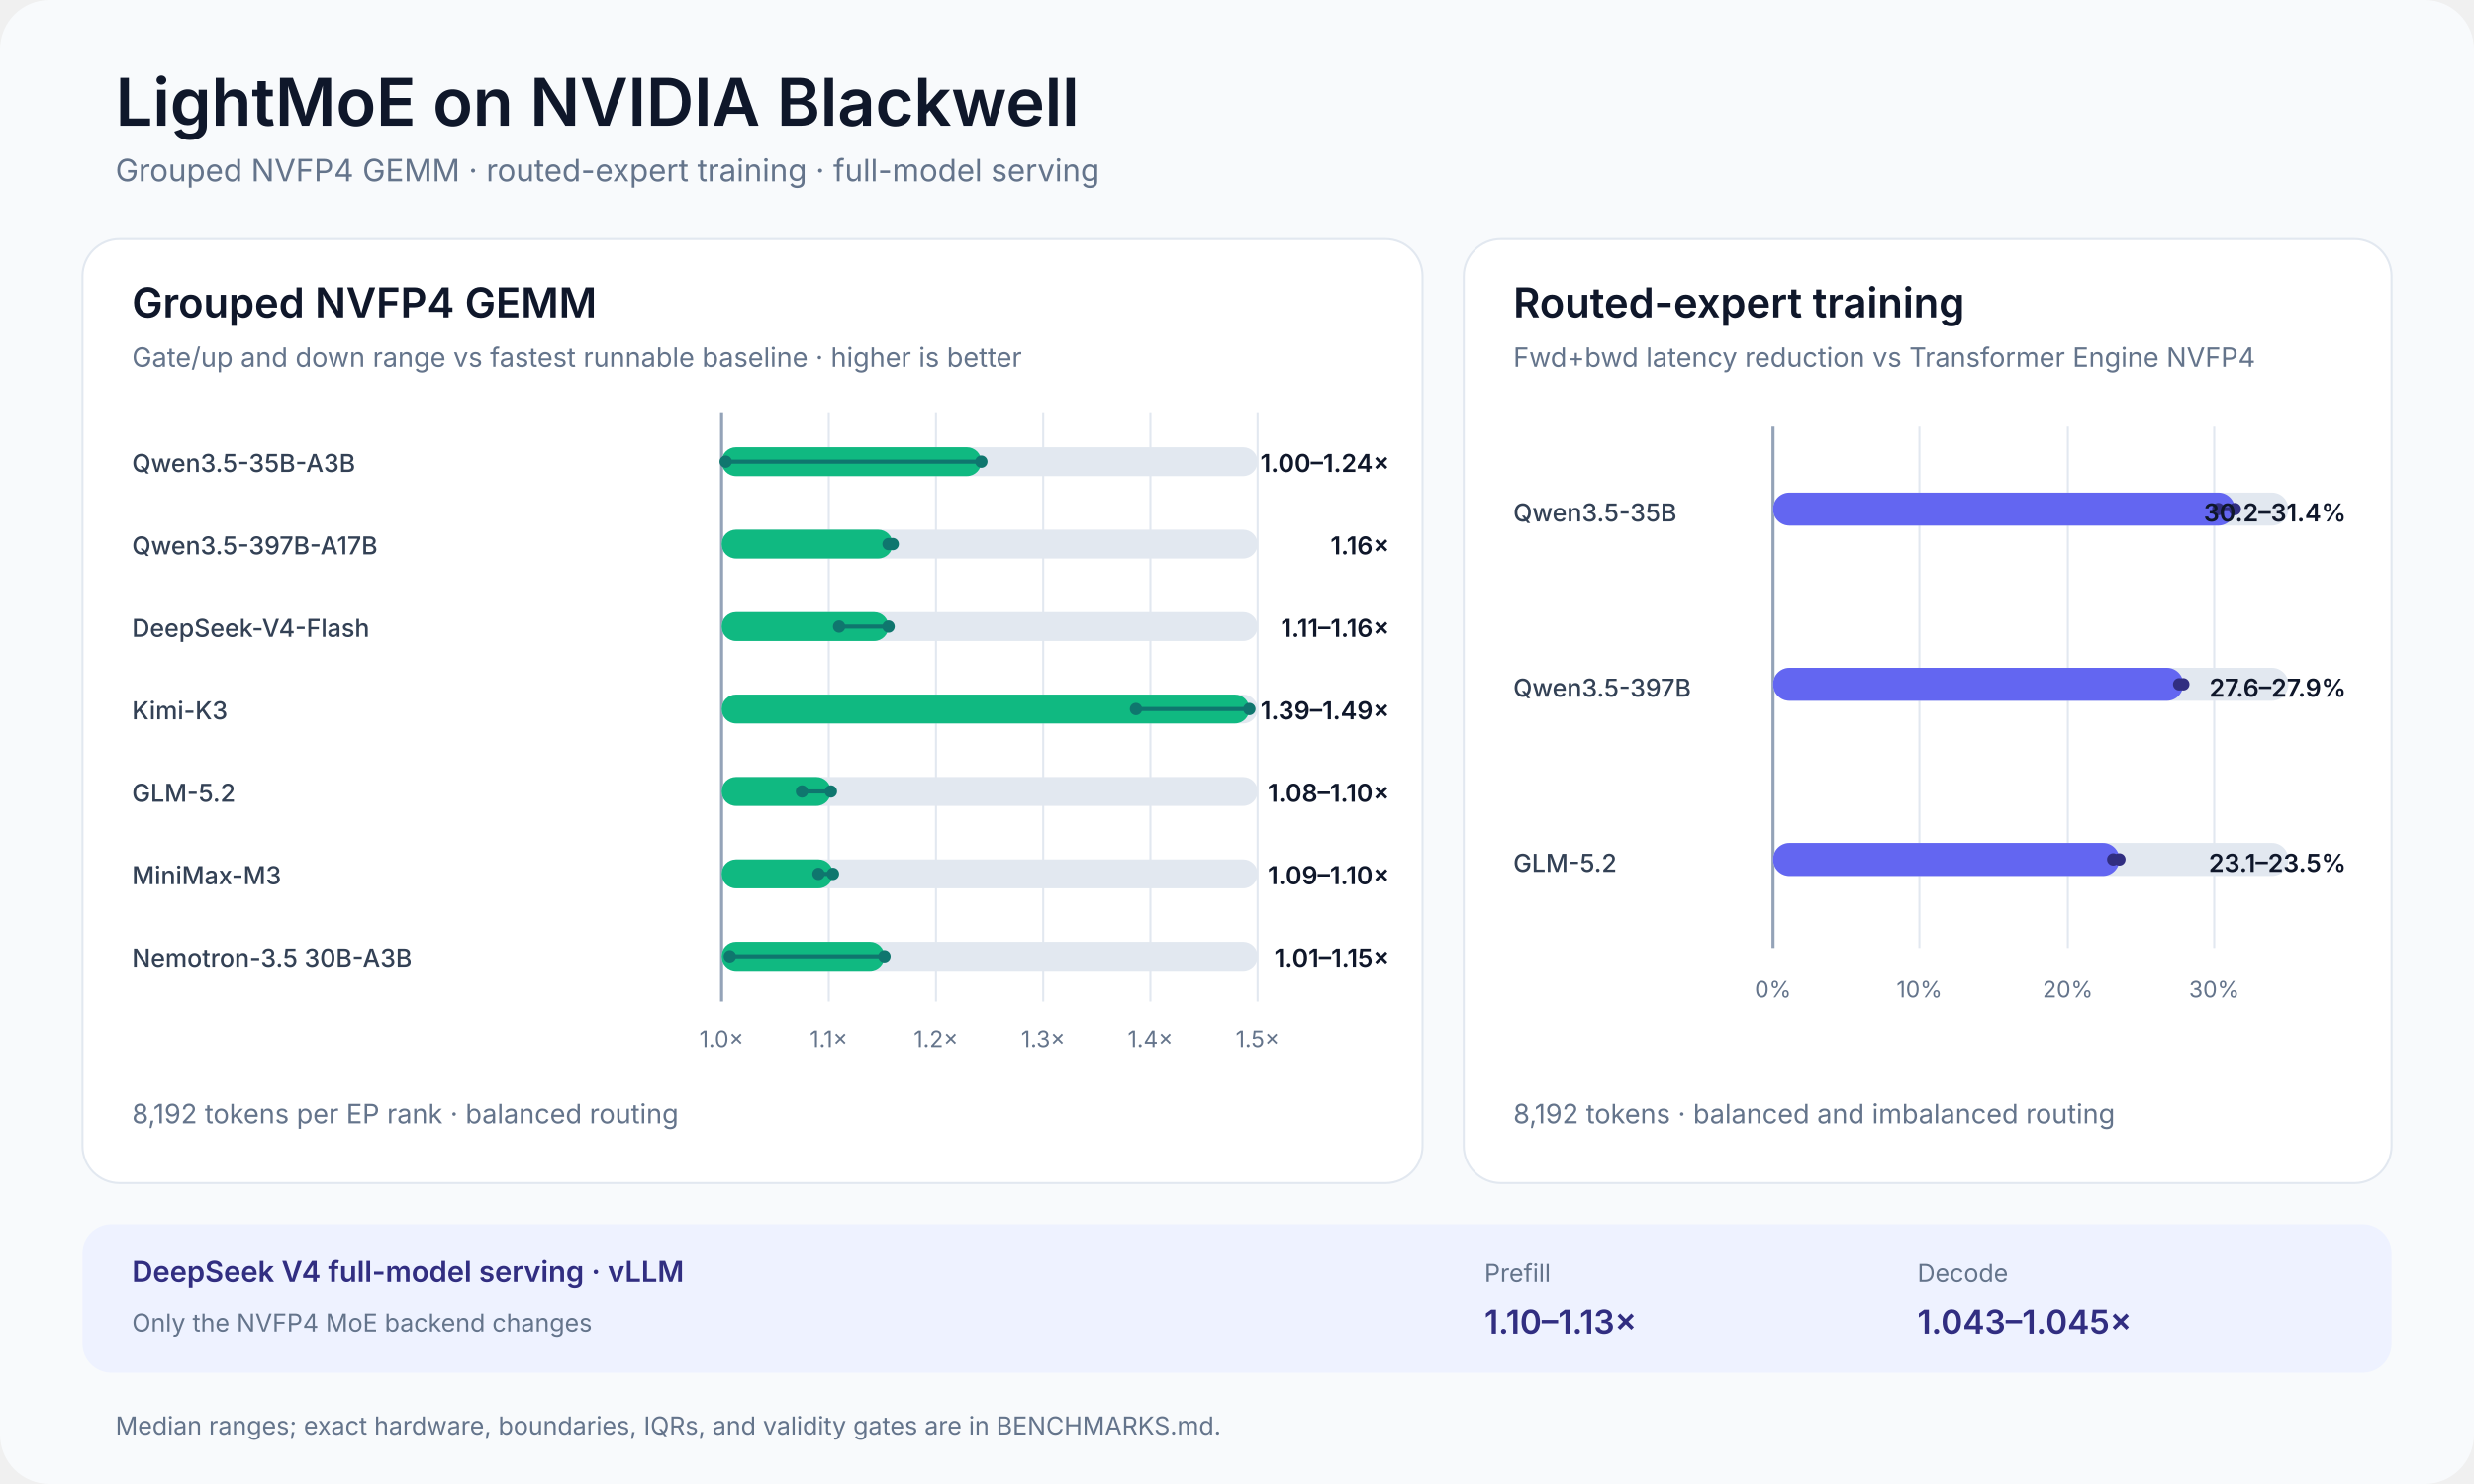
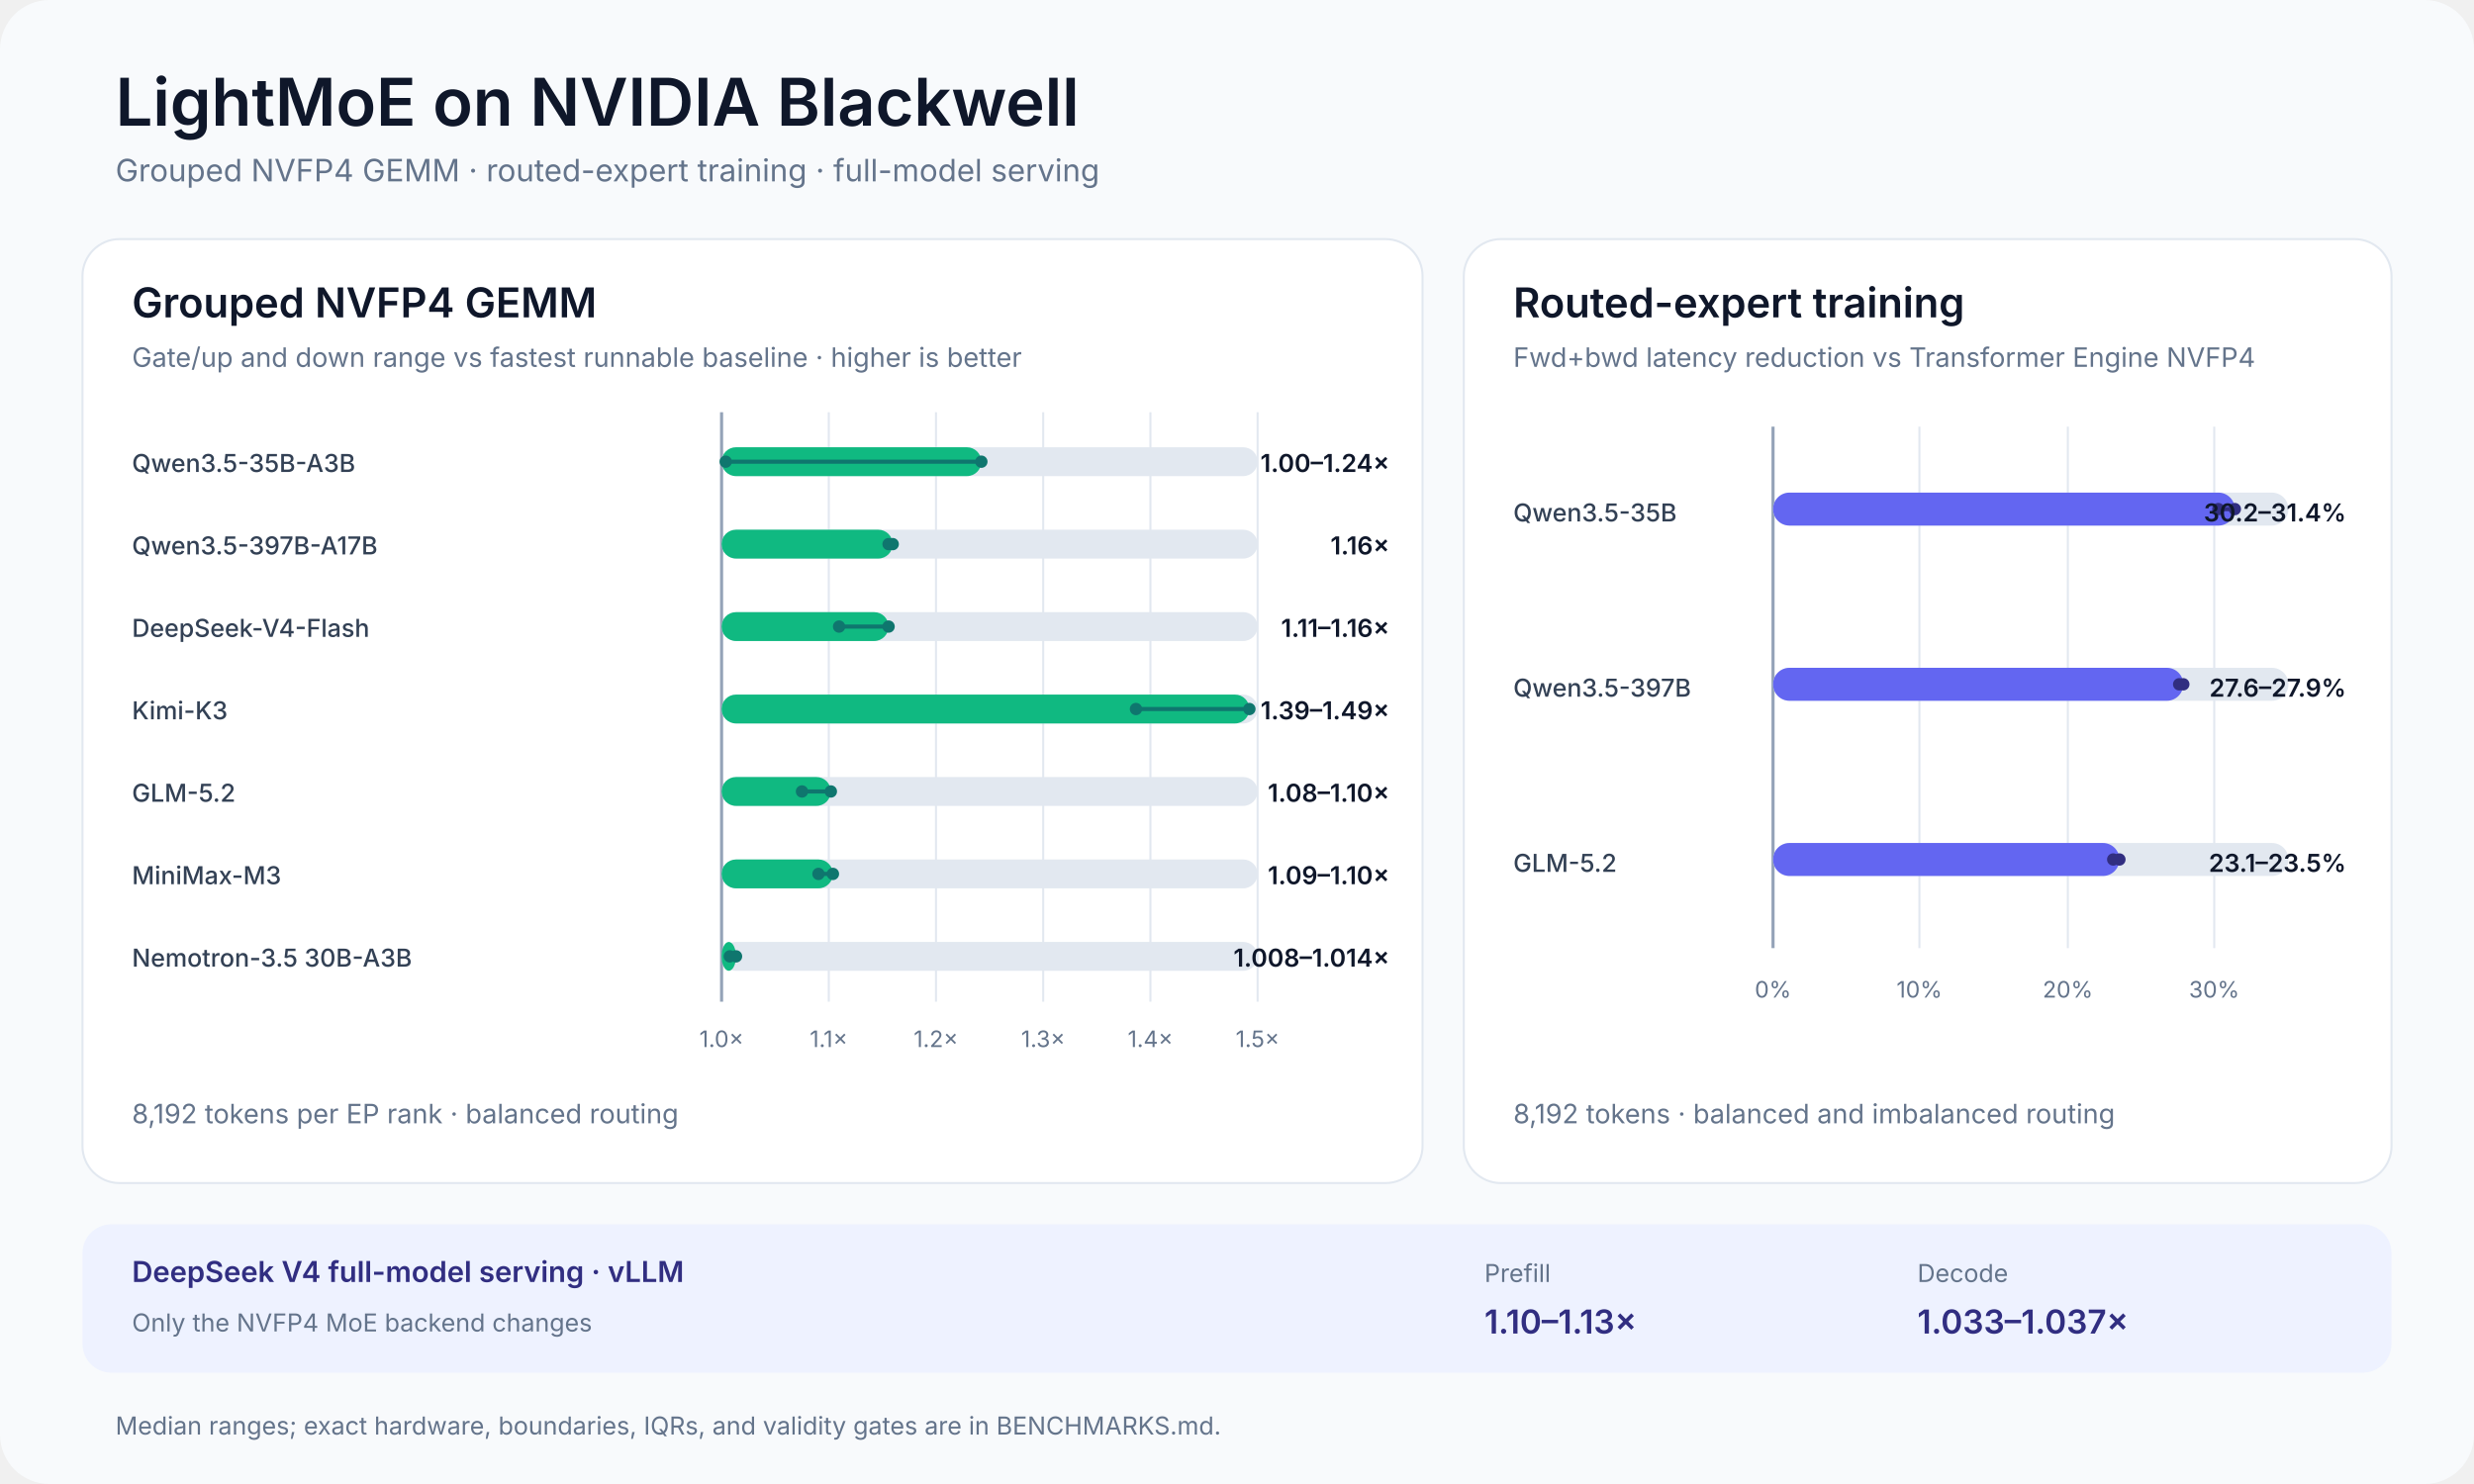
<svg xmlns="http://www.w3.org/2000/svg" width="1200" height="720" viewBox="0 0 1200 720" role="img" aria-labelledby="title desc">
  <defs>
    <style>
      text { font-family: Inter, ui-sans-serif, system-ui, -apple-system, BlinkMacSystemFont, "Segoe UI", sans-serif; }
      .background { fill: #f8fafc; }
      .panel { fill: #ffffff; stroke: #e2e8f0; }
      .band { fill: #eef2ff; }
      .title { fill: #0f172a; font-size: 32px; font-weight: 600; }
      .subtitle { fill: #64748b; font-size: 15px; }
      .panel-title { fill: #0f172a; font-size: 20px; font-weight: 600; }
      .panel-subtitle { fill: #64748b; font-size: 13px; }
      .label { fill: #334155; font-size: 12px; font-weight: 500; }
      .tick { fill: #64748b; font-size: 11px; }
      .value { fill: #0f172a; font-size: 12px; font-weight: 600; }
      .grid { stroke: #e2e8f0; stroke-width: 1; }
      .baseline { stroke: #94a3b8; stroke-width: 1.5; }
      .track { fill: #e2e8f0; }
      .gemm-bar { fill: #10b981; }
      .training-bar { fill: #6366f1; }
      .range { stroke: #0f766e; stroke-width: 2; }
      .range-dot { fill: #0f766e; }
      .training-range { stroke: #312e81; stroke-width: 2; }
      .training-dot { fill: #312e81; }
      .band-title { fill: #312e81; font-size: 14px; font-weight: 600; }
      .band-label { fill: #64748b; font-size: 12px; }
      .band-value { fill: #312e81; font-size: 16px; font-weight: 600; }
      .footer { fill: #64748b; font-size: 12px; }
      @media (prefers-color-scheme: dark) {
        .background { fill: #0b1220; }
        .panel { fill: #111827; stroke: #273449; }
        .band { fill: #18213b; }
        .title, .panel-title, .value { fill: #f1f5f9; }
        .subtitle, .panel-subtitle, .tick, .footer, .band-label { fill: #94a3b8; }
        .label { fill: #cbd5e1; }
        .grid { stroke: #273449; }
        .baseline { stroke: #64748b; }
        .track { fill: #273449; }
        .gemm-bar { fill: #34d399; }
        .training-bar { fill: #818cf8; }
        .range { stroke: #5eead4; }
        .range-dot { fill: #5eead4; }
        .training-range { stroke: #a5b4fc; }
        .training-dot { fill: #a5b4fc; }
        .band-title, .band-value { fill: #c7d2fe; }
      }
    </style>
  </defs>
  <rect class="background" width="1200" height="720" rx="24" />
  <text class="title" x="56" y="61">LightMoE on NVIDIA Blackwell</text>
  <text class="subtitle" x="56" y="88">Grouped NVFP4 GEMM · routed-expert training · full-model serving</text>
  <rect class="panel" x="40" y="116" width="650" height="458" rx="18" />
  <text class="panel-title" x="64" y="154">Grouped NVFP4 GEMM</text>
  <text class="panel-subtitle" x="64" y="178">Gate/up and down range vs fastest runnable baseline · higher is better</text>
  <line class="baseline" x1="350" y1="200" x2="350" y2="486" />
  <line class="grid" x1="402" y1="200" x2="402" y2="486" />
  <line class="grid" x1="454" y1="200" x2="454" y2="486" />
  <line class="grid" x1="506" y1="200" x2="506" y2="486" />
  <line class="grid" x1="558" y1="200" x2="558" y2="486" />
  <line class="grid" x1="610" y1="200" x2="610" y2="486" />
  <text class="label" x="64" y="229">Qwen3.5-35B-A3B</text>
  <rect class="track" x="350" y="217" width="260" height="14" rx="7" />
  <rect class="gemm-bar" x="350" y="217" width="126" height="14" rx="7" />
  <line class="range" x1="352" y1="224" x2="476" y2="224" />
  <circle class="range-dot" cx="352" cy="224" r="3" />
  <circle class="range-dot" cx="476" cy="224" r="3" />
  <text class="value" x="674" y="229" text-anchor="end">1.00–1.24×</text>
  <text class="label" x="64" y="269">Qwen3.5-397B-A17B</text>
  <rect class="track" x="350" y="257" width="260" height="14" rx="7" />
  <rect class="gemm-bar" x="350" y="257" width="83" height="14" rx="7" />
  <line class="range" x1="431" y1="264" x2="433" y2="264" />
  <circle class="range-dot" cx="431" cy="264" r="3" />
  <circle class="range-dot" cx="433" cy="264" r="3" />
  <text class="value" x="674" y="269" text-anchor="end">1.16×</text>
  <text class="label" x="64" y="309">DeepSeek-V4-Flash</text>
  <rect class="track" x="350" y="297" width="260" height="14" rx="7" />
  <rect class="gemm-bar" x="350" y="297" width="81" height="14" rx="7" />
  <line class="range" x1="407" y1="304" x2="431" y2="304" />
  <circle class="range-dot" cx="407" cy="304" r="3" />
  <circle class="range-dot" cx="431" cy="304" r="3" />
  <text class="value" x="674" y="309" text-anchor="end">1.11–1.16×</text>
  <text class="label" x="64" y="349">Kimi-K3</text>
  <rect class="track" x="350" y="337" width="260" height="14" rx="7" />
  <rect class="gemm-bar" x="350" y="337" width="256" height="14" rx="7" />
  <line class="range" x1="551" y1="344" x2="606" y2="344" />
  <circle class="range-dot" cx="551" cy="344" r="3" />
  <circle class="range-dot" cx="606" cy="344" r="3" />
  <text class="value" x="674" y="349" text-anchor="end">1.39–1.49×</text>
  <text class="label" x="64" y="389">GLM-5.2</text>
  <rect class="track" x="350" y="377" width="260" height="14" rx="7" />
  <rect class="gemm-bar" x="350" y="377" width="53" height="14" rx="7" />
  <line class="range" x1="389" y1="384" x2="403" y2="384" />
  <circle class="range-dot" cx="389" cy="384" r="3" />
  <circle class="range-dot" cx="403" cy="384" r="3" />
  <text class="value" x="674" y="389" text-anchor="end">1.08–1.10×</text>
  <text class="label" x="64" y="429">MiniMax-M3</text>
  <rect class="track" x="350" y="417" width="260" height="14" rx="7" />
  <rect class="gemm-bar" x="350" y="417" width="54" height="14" rx="7" />
  <line class="range" x1="397" y1="424" x2="404" y2="424" />
  <circle class="range-dot" cx="397" cy="424" r="3" />
  <circle class="range-dot" cx="404" cy="424" r="3" />
  <text class="value" x="674" y="429" text-anchor="end">1.09–1.10×</text>
  <text class="label" x="64" y="469">Nemotron-3.5 30B-A3B</text>
  <rect class="track" x="350" y="457" width="260" height="14" rx="7" />
-   <rect class="gemm-bar" x="350" y="457" width="79" height="14" rx="7" />
-   <line class="range" x1="354" y1="464" x2="429" y2="464" />
+   <rect class="gemm-bar" x="350" y="457" width="7" height="14" rx="7" />
+   <line class="range" x1="354" y1="464" x2="357" y2="464" />
  <circle class="range-dot" cx="354" cy="464" r="3" />
-   <circle class="range-dot" cx="429" cy="464" r="3" />
-   <text class="value" x="674" y="469" text-anchor="end">1.01–1.15×</text>
+   <circle class="range-dot" cx="357" cy="464" r="3" />
+   <text class="value" x="674" y="469" text-anchor="end">1.008–1.014×</text>
  <text class="tick" x="350" y="508" text-anchor="middle">1.0×</text>
  <text class="tick" x="402" y="508" text-anchor="middle">1.1×</text>
  <text class="tick" x="454" y="508" text-anchor="middle">1.2×</text>
  <text class="tick" x="506" y="508" text-anchor="middle">1.3×</text>
  <text class="tick" x="558" y="508" text-anchor="middle">1.4×</text>
  <text class="tick" x="610" y="508" text-anchor="middle">1.5×</text>
  <text class="panel-subtitle" x="64" y="545">8,192 tokens per EP rank · balanced routing</text>
  <rect class="panel" x="710" y="116" width="450" height="458" rx="18" />
  <text class="panel-title" x="734" y="154">Routed-expert training</text>
  <text class="panel-subtitle" x="734" y="178">Fwd+bwd latency reduction vs Transformer Engine NVFP4</text>
  <line class="baseline" x1="860" y1="207" x2="860" y2="460" />
  <line class="grid" x1="931" y1="207" x2="931" y2="460" />
  <line class="grid" x1="1003" y1="207" x2="1003" y2="460" />
  <line class="grid" x1="1074" y1="207" x2="1074" y2="460" />
  <text class="label" x="734" y="253">Qwen3.5-35B</text>
  <rect class="track" x="860" y="239" width="250" height="16" rx="8" />
  <rect class="training-bar" x="860" y="239" width="224" height="16" rx="8" />
  <line class="training-range" x1="1076" y1="247" x2="1084" y2="247" />
  <circle class="training-dot" cx="1076" cy="247" r="3" />
  <circle class="training-dot" cx="1084" cy="247" r="3" />
  <text class="value" x="1138" y="253" text-anchor="end">30.2–31.4%</text>
  <text class="label" x="734" y="338">Qwen3.5-397B</text>
  <rect class="track" x="860" y="324" width="250" height="16" rx="8" />
  <rect class="training-bar" x="860" y="324" width="199" height="16" rx="8" />
  <line class="training-range" x1="1057" y1="332" x2="1059" y2="332" />
  <circle class="training-dot" cx="1057" cy="332" r="3" />
  <circle class="training-dot" cx="1059" cy="332" r="3" />
  <text class="value" x="1138" y="338" text-anchor="end">27.6–27.9%</text>
  <text class="label" x="734" y="423">GLM-5.2</text>
  <rect class="track" x="860" y="409" width="250" height="16" rx="8" />
  <rect class="training-bar" x="860" y="409" width="168" height="16" rx="8" />
  <line class="training-range" x1="1025" y1="417" x2="1028" y2="417" />
  <circle class="training-dot" cx="1025" cy="417" r="3" />
  <circle class="training-dot" cx="1028" cy="417" r="3" />
  <text class="value" x="1138" y="423" text-anchor="end">23.1–23.5%</text>
  <text class="tick" x="860" y="484" text-anchor="middle">0%</text>
  <text class="tick" x="931" y="484" text-anchor="middle">10%</text>
  <text class="tick" x="1003" y="484" text-anchor="middle">20%</text>
  <text class="tick" x="1074" y="484" text-anchor="middle">30%</text>
  <text class="panel-subtitle" x="734" y="545">8,192 tokens · balanced and imbalanced routing</text>
  <rect class="band" x="40" y="594" width="1120" height="72" rx="14" />
  <text class="band-title" x="64" y="622">DeepSeek V4 full-model serving · vLLM</text>
  <text class="band-label" x="64" y="646">Only the NVFP4 MoE backend changes</text>
  <text class="band-label" x="720" y="622">Prefill</text>
  <text class="band-value" x="720" y="647">1.10–1.13×</text>
  <text class="band-label" x="930" y="622">Decode</text>
-   <text class="band-value" x="930" y="647">1.043–1.045×</text>
+   <text class="band-value" x="930" y="647">1.033–1.037×</text>
  <text class="footer" x="56" y="696">Median ranges; exact hardware, boundaries, IQRs, and validity gates are in BENCHMARKS.md.</text>
</svg>
